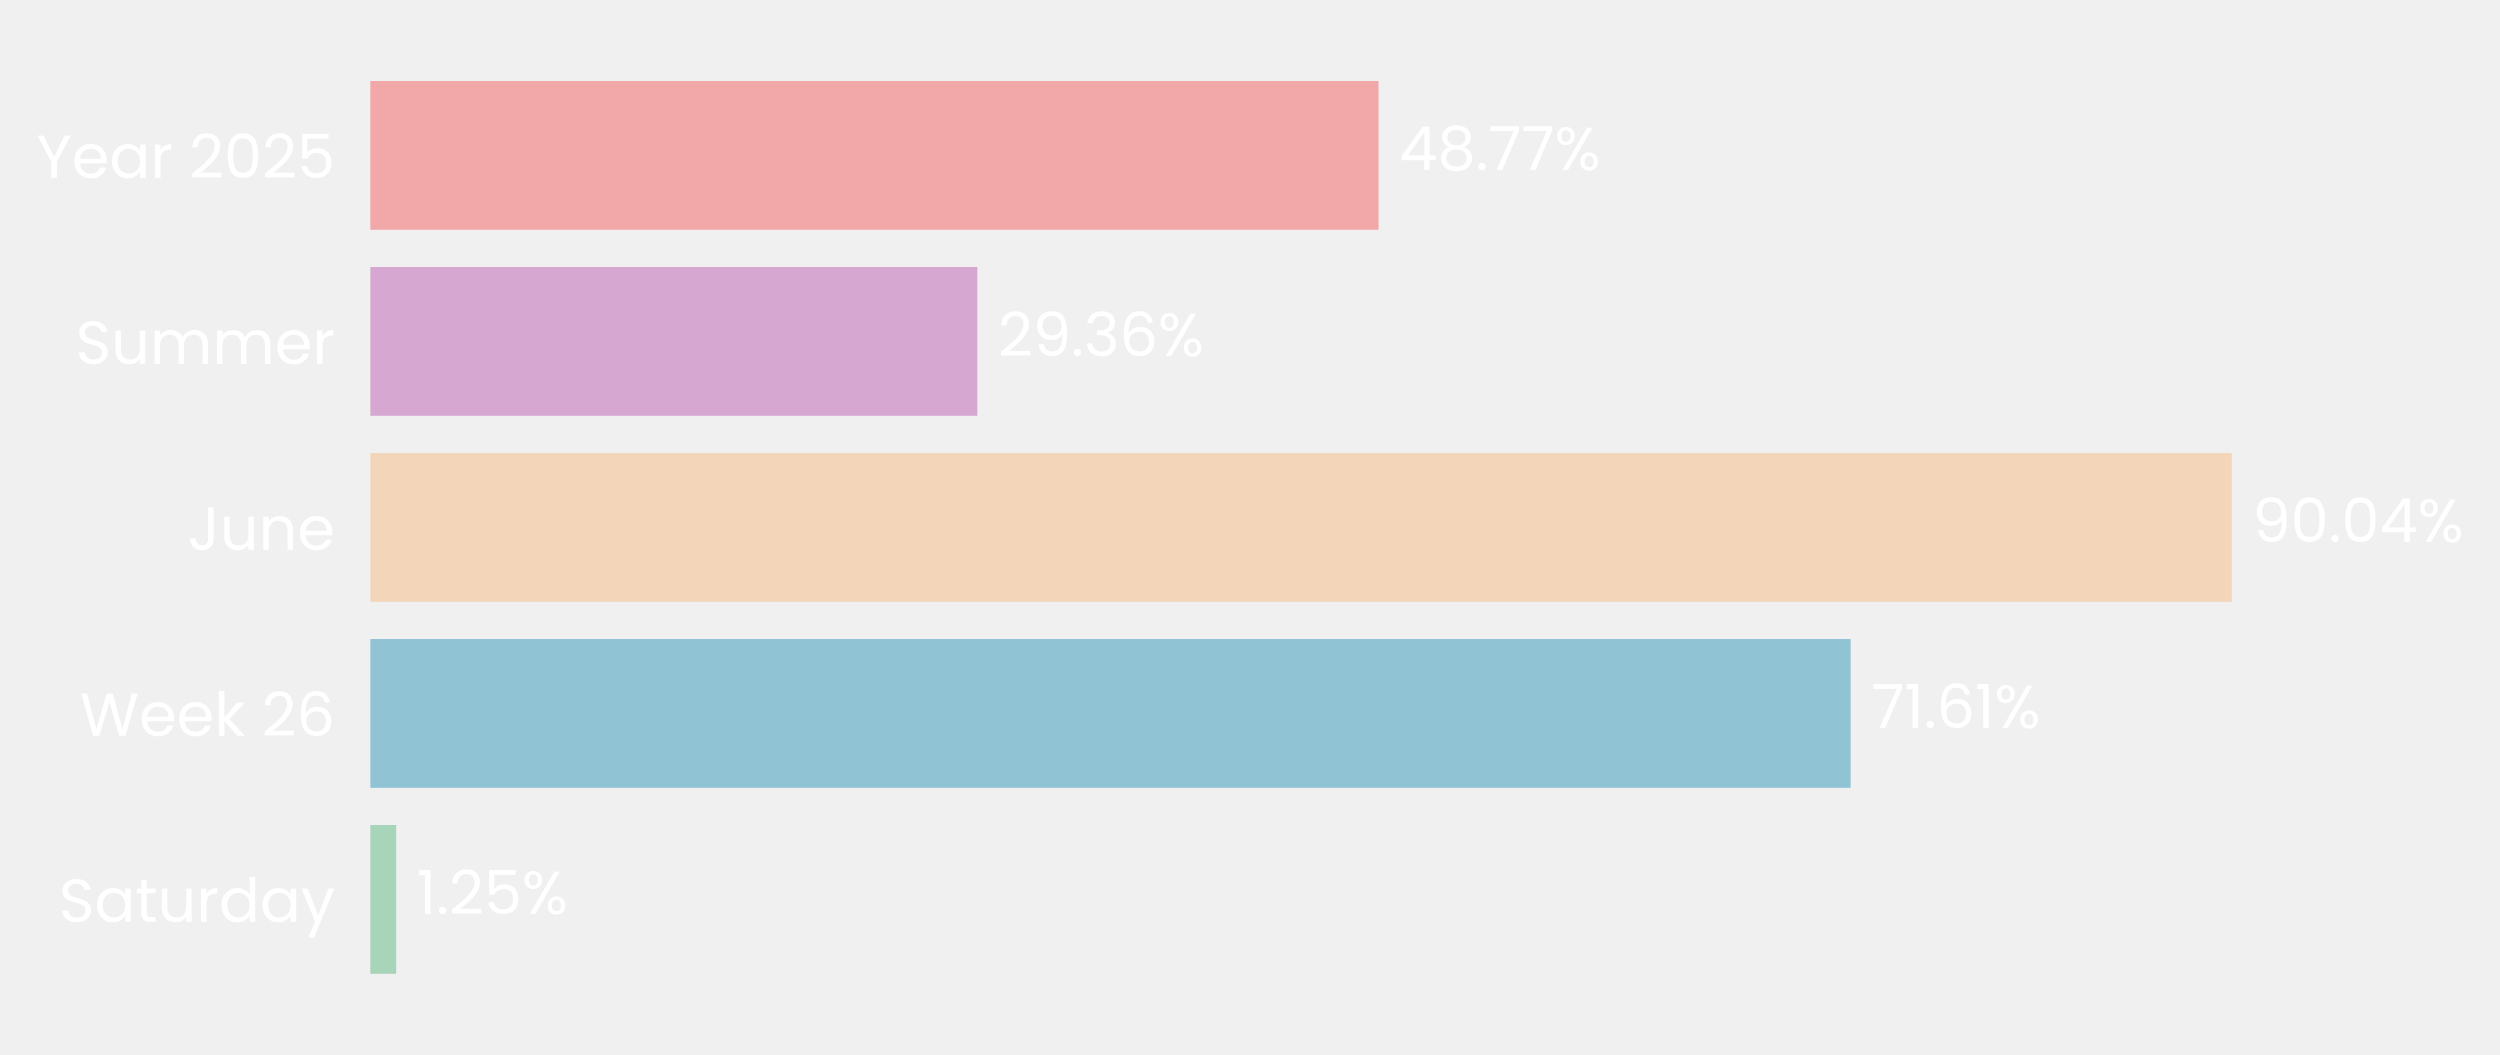
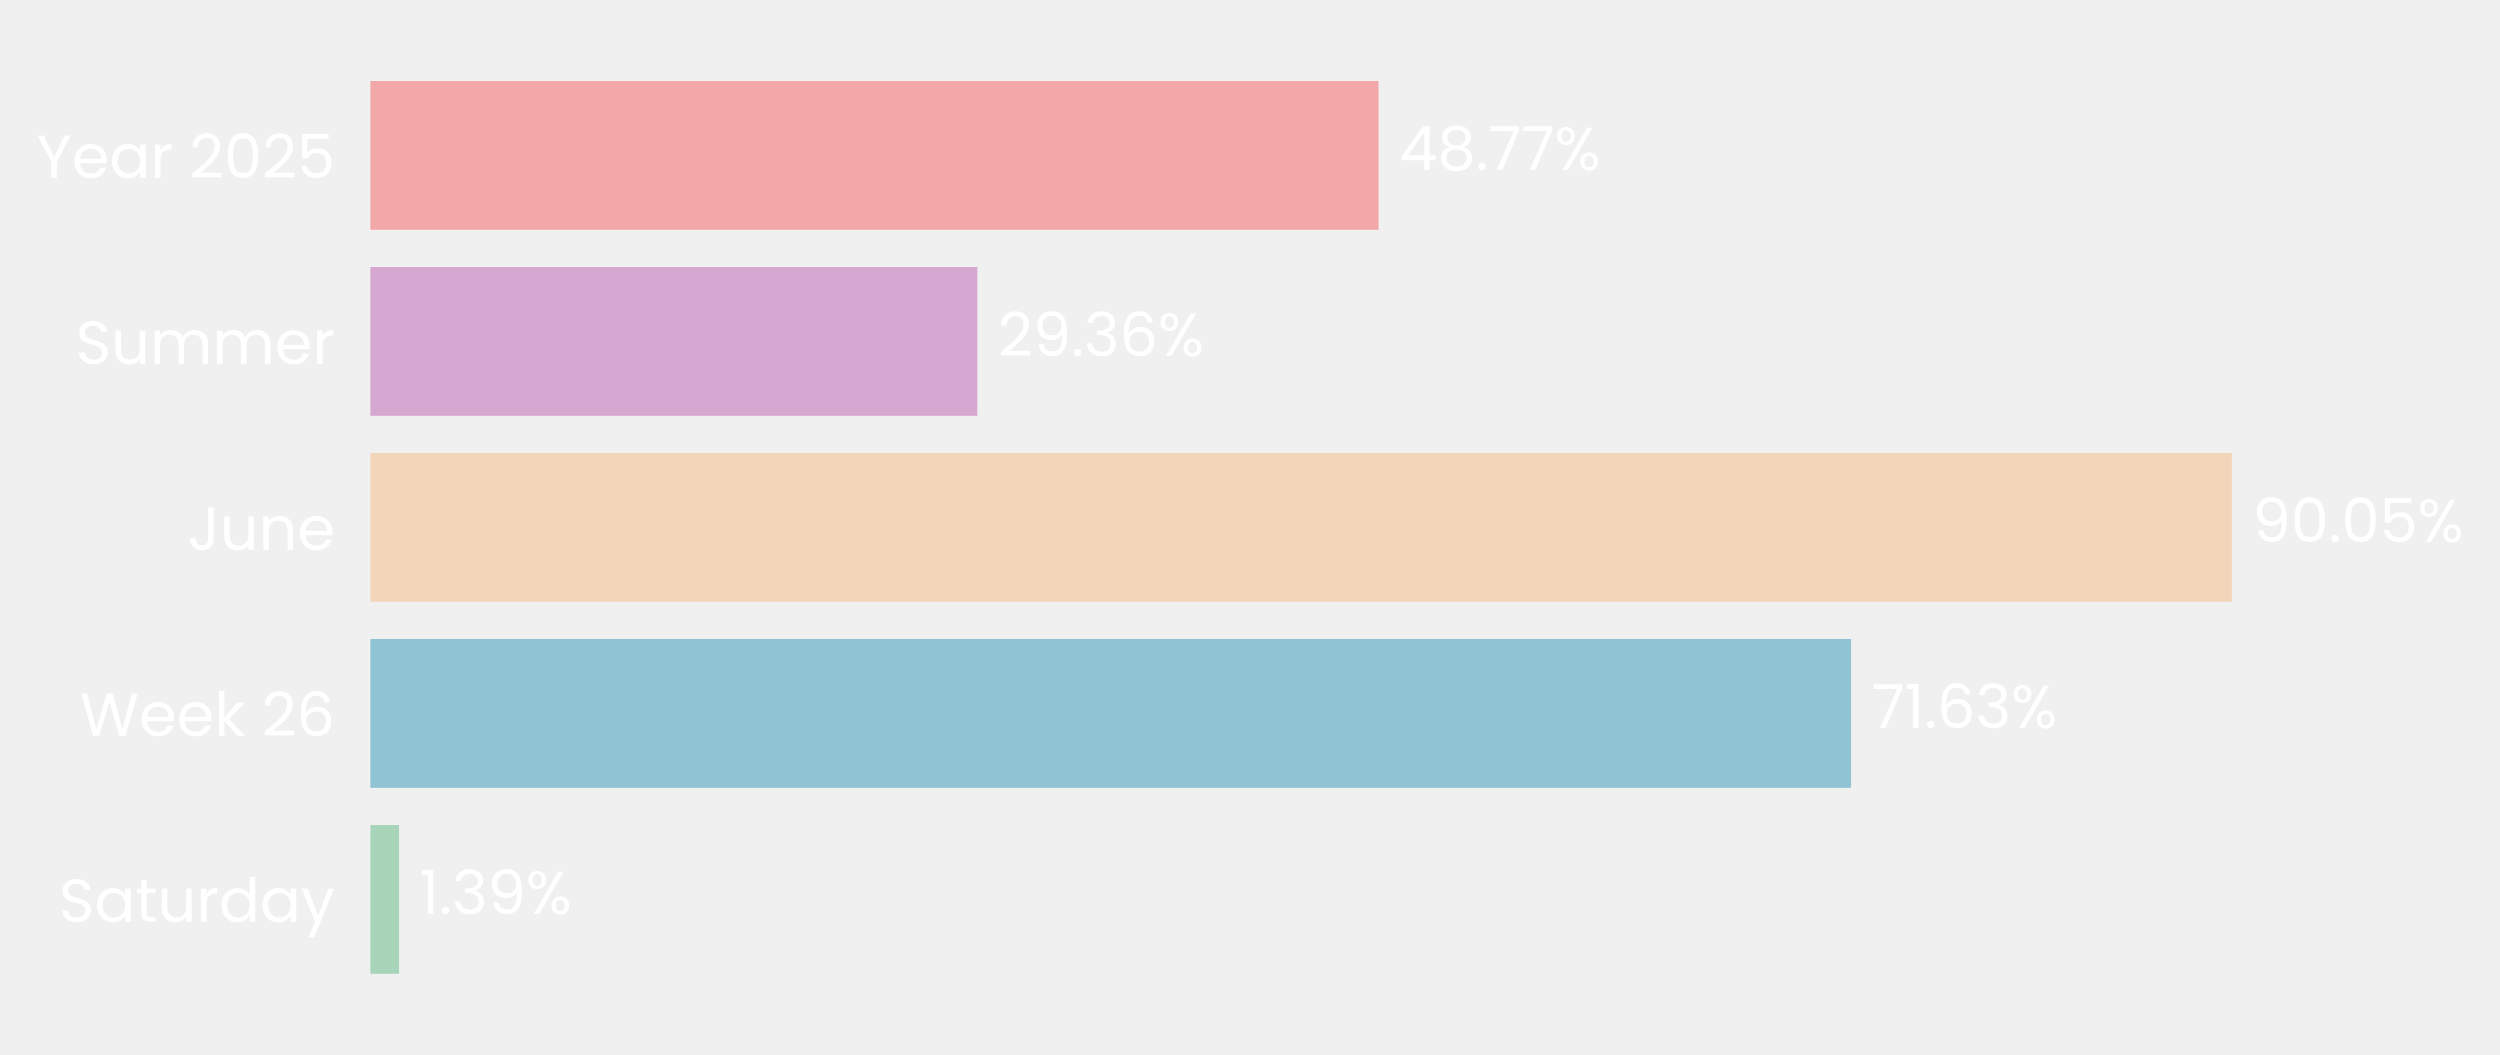
- <svg xmlns="http://www.w3.org/2000/svg" xmlns:xlink="http://www.w3.org/1999/xlink" width="494.891pt" height="208.8pt" viewBox="0 0 494.891 208.8" version="1.1">
+ <svg xmlns="http://www.w3.org/2000/svg" xmlns:xlink="http://www.w3.org/1999/xlink" width="494.88pt" height="208.8pt" viewBox="0 0 494.88 208.8" version="1.1">
  <defs>
    <style type="text/css">*{stroke-linejoin: round; stroke-linecap: butt}</style>
  </defs>
  <g id="figure_1">
    <g id="patch_1">
-       <path d="M 0 208.8  L 494.891 208.8  L 494.891 0  L 0 0  L 0 208.8  z " style="fill: none" />
+       <path d="M 0 208.8  L 494.88 208.8  L 494.88 0  L 0 0  L 0 208.8  z " style="fill: none" />
    </g>
    <g id="axes_1">
      <g id="patch_2">
-         <path d="M 73.311 201.6  L 482.543 201.6  L 482.543 7.2  L 73.311 7.2  L 73.311 201.6  z " style="fill: none" />
+         <path d="M 73.311 201.6  L 482.524 201.6  L 482.524 7.2  L 73.311 7.2  L 73.311 201.6  z " style="fill: none" />
      </g>
      <g id="patch_3">
-         <path d="M 73.311 192.764  L 78.427 192.764  L 78.427 163.309  L 73.311 163.309  z " clip-path="url(#pd99819f8c6)" style="fill: #a8d5ba" />
+         <path d="M 73.311 192.764  L 78.995 192.764  L 78.995 163.309  L 73.311 163.309  z " clip-path="url(#p400a4bab91)" style="fill: #a8d5ba" />
      </g>
      <g id="patch_4">
-         <path d="M 73.311 155.945  L 366.35 155.945  L 366.35 126.491  L 73.311 126.491  z " clip-path="url(#pd99819f8c6)" style="fill: #90c3d4" />
+         <path d="M 73.311 155.945  L 366.418 155.945  L 366.418 126.491  L 73.311 126.491  z " clip-path="url(#p400a4bab91)" style="fill: #90c3d4" />
      </g>
      <g id="patch_5">
-         <path d="M 73.311 119.127  L 441.79 119.127  L 441.79 89.673  L 73.311 89.673  z " clip-path="url(#pd99819f8c6)" style="fill: #f3d6ba" />
+         <path d="M 73.311 119.127  L 441.793 119.127  L 441.793 89.673  L 73.311 89.673  z " clip-path="url(#p400a4bab91)" style="fill: #f3d6ba" />
      </g>
      <g id="patch_6">
-         <path d="M 73.311 82.309  L 193.467 82.309  L 193.467 52.855  L 73.311 52.855  z " clip-path="url(#pd99819f8c6)" style="fill: #d6a8d1" />
+         <path d="M 73.311 82.309  L 193.468 82.309  L 193.468 52.855  L 73.311 52.855  z " clip-path="url(#p400a4bab91)" style="fill: #d6a8d1" />
      </g>
      <g id="patch_7">
-         <path d="M 73.311 45.491  L 272.896 45.491  L 272.896 16.036  L 73.311 16.036  z " clip-path="url(#pd99819f8c6)" style="fill: #f2a8a8" />
+         <path d="M 73.311 45.491  L 272.888 45.491  L 272.888 16.036  L 73.311 16.036  z " clip-path="url(#p400a4bab91)" style="fill: #f2a8a8" />
      </g>
      <g id="matplotlib.axis_1">
        <g id="ytick_1">
          <g id="text_1">
            <g style="fill: #ffffff" transform="translate(11.65312 182.4764) scale(0.12 -0.12)">
              <defs>
                <path id="Poppins-Regular-53" d="M 1907 -45  Q 1466 -45 1117 112  Q 768 269 569 547  Q 371 826 365 1190  L 986 1190  Q 1018 877 1245 662  Q 1472 448 1907 448  Q 2323 448 2563 656  Q 2803 864 2803 1190  Q 2803 1446 2662 1606  Q 2522 1766 2310 1849  Q 2099 1933 1741 2029  Q 1299 2144 1033 2259  Q 768 2374 579 2620  Q 390 2867 390 3283  Q 390 3648 576 3929  Q 762 4211 1098 4364  Q 1434 4518 1869 4518  Q 2496 4518 2896 4204  Q 3296 3891 3347 3373  L 2707 3373  Q 2675 3629 2438 3824  Q 2202 4019 1811 4019  Q 1446 4019 1216 3830  Q 986 3642 986 3302  Q 986 3059 1123 2905  Q 1261 2752 1462 2672  Q 1664 2592 2029 2490  Q 2470 2368 2739 2249  Q 3008 2131 3200 1884  Q 3392 1638 3392 1216  Q 3392 890 3219 602  Q 3046 314 2707 134  Q 2368 -45 1907 -45  z " transform="scale(0.015625)" />
                <path id="Poppins-Regular-61" d="M 275 1766  Q 275 2304 492 2710  Q 710 3117 1091 3341  Q 1472 3565 1939 3565  Q 2400 3565 2739 3366  Q 3078 3168 3245 2867  L 3245 3507  L 3834 3507  L 3834 0  L 3245 0  L 3245 653  Q 3072 346 2729 144  Q 2387 -58 1933 -58  Q 1466 -58 1088 172  Q 710 403 492 819  Q 275 1235 275 1766  z M 3245 1760  Q 3245 2157 3085 2451  Q 2925 2746 2653 2902  Q 2381 3059 2054 3059  Q 1728 3059 1459 2905  Q 1190 2752 1030 2457  Q 870 2163 870 1766  Q 870 1363 1030 1065  Q 1190 768 1459 611  Q 1728 454 2054 454  Q 2381 454 2653 611  Q 2925 768 3085 1065  Q 3245 1363 3245 1760  z " transform="scale(0.015625)" />
                <path id="Poppins-Regular-74" d="M 1203 3027  L 1203 960  Q 1203 704 1312 598  Q 1421 493 1690 493  L 2118 493  L 2118 0  L 1594 0  Q 1107 0 864 224  Q 621 448 621 960  L 621 3027  L 166 3027  L 166 3507  L 621 3507  L 621 4390  L 1203 4390  L 1203 3507  L 2118 3507  L 2118 3027  L 1203 3027  z " transform="scale(0.015625)" />
                <path id="Poppins-Regular-75" d="M 3603 3507  L 3603 0  L 3021 0  L 3021 518  Q 2854 250 2556 99  Q 2259 -51 1901 -51  Q 1491 -51 1164 118  Q 838 288 649 627  Q 461 966 461 1453  L 461 3507  L 1037 3507  L 1037 1530  Q 1037 1011 1299 732  Q 1562 454 2016 454  Q 2483 454 2752 742  Q 3021 1030 3021 1581  L 3021 3507  L 3603 3507  z " transform="scale(0.015625)" />
                <path id="Poppins-Regular-72" d="M 1075 2938  Q 1229 3238 1513 3404  Q 1798 3571 2208 3571  L 2208 2970  L 2054 2970  Q 1075 2970 1075 1907  L 1075 0  L 493 0  L 493 3507  L 1075 3507  L 1075 2938  z " transform="scale(0.015625)" />
                <path id="Poppins-Regular-64" d="M 275 1766  Q 275 2304 492 2710  Q 710 3117 1091 3341  Q 1472 3565 1946 3565  Q 2355 3565 2707 3376  Q 3059 3187 3245 2880  L 3245 4736  L 3834 4736  L 3834 0  L 3245 0  L 3245 659  Q 3072 346 2733 144  Q 2394 -58 1939 -58  Q 1472 -58 1091 172  Q 710 403 492 819  Q 275 1235 275 1766  z M 3245 1760  Q 3245 2157 3085 2451  Q 2925 2746 2653 2902  Q 2381 3059 2054 3059  Q 1728 3059 1459 2905  Q 1190 2752 1030 2457  Q 870 2163 870 1766  Q 870 1363 1030 1065  Q 1190 768 1459 611  Q 1728 454 2054 454  Q 2381 454 2653 611  Q 2925 768 3085 1065  Q 3245 1363 3245 1760  z " transform="scale(0.015625)" />
                <path id="Poppins-Regular-79" d="M 3514 3507  L 1402 -1651  L 800 -1651  L 1491 38  L 77 3507  L 723 3507  L 1824 666  L 2912 3507  L 3514 3507  z " transform="scale(0.015625)" />
              </defs>
              <use xlink:href="#Poppins-Regular-53" />
              <use xlink:href="#Poppins-Regular-61" transform="translate(58.7 0)" />
              <use xlink:href="#Poppins-Regular-74" transform="translate(126.3 0)" />
              <use xlink:href="#Poppins-Regular-75" transform="translate(162.7 0)" />
              <use xlink:href="#Poppins-Regular-72" transform="translate(226.7 0)" />
              <use xlink:href="#Poppins-Regular-64" transform="translate(264 0)" />
              <use xlink:href="#Poppins-Regular-61" transform="translate(331.5999 0)" />
              <use xlink:href="#Poppins-Regular-79" transform="translate(399.1999 0)" />
            </g>
          </g>
        </g>
        <g id="ytick_2">
          <g id="text_2">
            <g style="fill: #ffffff" transform="translate(15.81563 145.6582) scale(0.12 -0.12)">
              <defs>
                <path id="Poppins-Regular-57" d="M 6099 4461  L 4806 0  L 4154 0  L 3117 3590  L 2042 0  L 1395 -6  L 147 4461  L 768 4461  L 1741 678  L 2816 4461  L 3469 4461  L 4493 691  L 5472 4461  L 6099 4461  z " transform="scale(0.015625)" />
                <path id="Poppins-Regular-65" d="M 3693 1888  Q 3693 1722 3674 1536  L 870 1536  Q 902 1018 1225 726  Q 1549 435 2010 435  Q 2387 435 2640 611  Q 2893 787 2995 1082  L 3622 1082  Q 3482 576 3059 259  Q 2637 -58 2010 -58  Q 1510 -58 1116 166  Q 723 390 499 803  Q 275 1216 275 1760  Q 275 2304 492 2713  Q 710 3123 1104 3344  Q 1498 3565 2010 3565  Q 2509 3565 2893 3347  Q 3277 3130 3485 2749  Q 3693 2368 3693 1888  z M 3091 2010  Q 3091 2342 2944 2582  Q 2797 2822 2544 2947  Q 2291 3072 1984 3072  Q 1542 3072 1232 2790  Q 922 2509 877 2010  L 3091 2010  z " transform="scale(0.015625)" />
                <path id="Poppins-Regular-6b" d="M 2451 0  L 1075 1549  L 1075 0  L 493 0  L 493 4736  L 1075 4736  L 1075 1952  L 2426 3507  L 3238 3507  L 1587 1760  L 3245 0  L 2451 0  z " transform="scale(0.015625)" />
                <path id="Poppins-Regular-20" transform="scale(0.015625)" />
                <path id="Poppins-Regular-32" d="M 326 467  Q 1139 1120 1600 1539  Q 2061 1958 2377 2416  Q 2694 2874 2694 3315  Q 2694 3731 2492 3971  Q 2291 4211 1843 4211  Q 1408 4211 1168 3939  Q 928 3667 909 3213  L 346 3213  Q 371 3930 780 4320  Q 1190 4710 1837 4710  Q 2496 4710 2883 4345  Q 3270 3981 3270 3341  Q 3270 2810 2953 2307  Q 2637 1805 2233 1424  Q 1830 1043 1203 538  L 3405 538  L 3405 51  L 326 51  L 326 467  z " transform="scale(0.015625)" />
                <path id="Poppins-Regular-36" d="M 2976 3526  Q 2835 4237 2099 4237  Q 1530 4237 1248 3798  Q 966 3360 973 2355  Q 1120 2688 1462 2877  Q 1805 3066 2227 3066  Q 2886 3066 3280 2656  Q 3674 2246 3674 1523  Q 3674 1088 3504 742  Q 3334 397 2992 192  Q 2650 -13 2163 -13  Q 1504 -13 1133 281  Q 762 576 614 1094  Q 467 1613 467 2374  Q 467 4723 2106 4723  Q 2733 4723 3091 4384  Q 3450 4045 3514 3526  L 2976 3526  z M 2106 2573  Q 1830 2573 1587 2461  Q 1344 2349 1193 2121  Q 1043 1894 1043 1568  Q 1043 1082 1324 778  Q 1606 474 2131 474  Q 2579 474 2844 752  Q 3110 1030 3110 1504  Q 3110 2003 2854 2288  Q 2598 2573 2106 2573  z " transform="scale(0.015625)" />
              </defs>
              <use xlink:href="#Poppins-Regular-57" />
              <use xlink:href="#Poppins-Regular-65" transform="translate(97.59999 0)" />
              <use xlink:href="#Poppins-Regular-65" transform="translate(159.6 0)" />
              <use xlink:href="#Poppins-Regular-6b" transform="translate(221.6 0)" />
              <use xlink:href="#Poppins-Regular-20" transform="translate(273.0999 0)" />
              <use xlink:href="#Poppins-Regular-32" transform="translate(299.7999 0)" />
              <use xlink:href="#Poppins-Regular-36" transform="translate(357.2999 0)" />
            </g>
          </g>
        </g>
        <g id="ytick_3">
          <g id="text_3">
            <g style="fill: #ffffff" transform="translate(37.15125 108.84) scale(0.12 -0.12)">
              <defs>
                <path id="Poppins-Regular-4a" d="M 2739 4461  L 2739 1165  Q 2739 614 2400 284  Q 2061 -45 1504 -45  Q 941 -45 601 291  Q 262 627 262 1210  L 845 1210  Q 851 883 1014 678  Q 1178 474 1504 474  Q 1830 474 1990 669  Q 2150 864 2150 1165  L 2150 4461  L 2739 4461  z " transform="scale(0.015625)" />
                <path id="Poppins-Regular-6e" d="M 2202 3571  Q 2842 3571 3238 3184  Q 3635 2797 3635 2067  L 3635 0  L 3059 0  L 3059 1984  Q 3059 2509 2796 2787  Q 2534 3066 2080 3066  Q 1619 3066 1347 2778  Q 1075 2490 1075 1939  L 1075 0  L 493 0  L 493 3507  L 1075 3507  L 1075 3008  Q 1248 3277 1545 3424  Q 1843 3571 2202 3571  z " transform="scale(0.015625)" />
              </defs>
              <use xlink:href="#Poppins-Regular-4a" />
              <use xlink:href="#Poppins-Regular-75" transform="translate(52.99999 0)" />
              <use xlink:href="#Poppins-Regular-6e" transform="translate(117 0)" />
              <use xlink:href="#Poppins-Regular-65" transform="translate(181 0)" />
            </g>
          </g>
        </g>
        <g id="ytick_4">
          <g id="text_4">
            <g style="fill: #ffffff" transform="translate(14.95125 72.02182) scale(0.12 -0.12)">
              <defs>
                <path id="Poppins-Regular-6d" d="M 4710 3571  Q 5120 3571 5440 3401  Q 5760 3232 5945 2893  Q 6131 2554 6131 2067  L 6131 0  L 5555 0  L 5555 1984  Q 5555 2509 5296 2787  Q 5037 3066 4595 3066  Q 4141 3066 3872 2774  Q 3603 2483 3603 1933  L 3603 0  L 3027 0  L 3027 1984  Q 3027 2509 2768 2787  Q 2509 3066 2067 3066  Q 1613 3066 1344 2774  Q 1075 2483 1075 1933  L 1075 0  L 493 0  L 493 3507  L 1075 3507  L 1075 3002  Q 1248 3277 1539 3424  Q 1830 3571 2182 3571  Q 2624 3571 2963 3372  Q 3302 3174 3469 2790  Q 3616 3162 3955 3366  Q 4294 3571 4710 3571  z " transform="scale(0.015625)" />
              </defs>
              <use xlink:href="#Poppins-Regular-53" />
              <use xlink:href="#Poppins-Regular-75" transform="translate(58.7 0)" />
              <use xlink:href="#Poppins-Regular-6d" transform="translate(122.7 0)" />
              <use xlink:href="#Poppins-Regular-6d" transform="translate(225.7 0)" />
              <use xlink:href="#Poppins-Regular-65" transform="translate(328.7 0)" />
              <use xlink:href="#Poppins-Regular-72" transform="translate(390.6999 0)" />
            </g>
          </g>
        </g>
        <g id="ytick_5">
          <g id="text_5">
            <g style="fill: #ffffff" transform="translate(7.2 35.20364) scale(0.12 -0.12)">
              <defs>
                <path id="Poppins-Regular-59" d="M 3616 4461  L 2163 1683  L 2163 0  L 1581 0  L 1581 1683  L 122 4461  L 768 4461  L 1869 2202  L 2970 4461  L 3616 4461  z " transform="scale(0.015625)" />
                <path id="Poppins-Regular-30" d="M 397 2362  Q 397 3462 755 4080  Q 1114 4698 2010 4698  Q 2899 4698 3257 4080  Q 3616 3462 3616 2362  Q 3616 1242 3257 621  Q 2899 0 2010 0  Q 1114 0 755 621  Q 397 1242 397 2362  z M 3040 2362  Q 3040 2918 2966 3305  Q 2893 3693 2665 3929  Q 2438 4166 2010 4166  Q 1574 4166 1347 3929  Q 1120 3693 1046 3305  Q 973 2918 973 2362  Q 973 1786 1046 1395  Q 1120 1005 1347 768  Q 1574 531 2010 531  Q 2438 531 2665 768  Q 2893 1005 2966 1395  Q 3040 1786 3040 2362  z " transform="scale(0.015625)" />
                <path id="Poppins-Regular-35" d="M 3347 4122  L 1101 4122  L 1101 2662  Q 1248 2867 1536 2998  Q 1824 3130 2157 3130  Q 2688 3130 3021 2909  Q 3354 2688 3498 2339  Q 3642 1990 3642 1600  Q 3642 1139 3469 774  Q 3296 410 2941 198  Q 2586 -13 2061 -13  Q 1389 -13 973 332  Q 557 678 467 1254  L 1037 1254  Q 1120 890 1389 685  Q 1658 480 2067 480  Q 2573 480 2829 784  Q 3085 1088 3085 1587  Q 3085 2086 2829 2358  Q 2573 2630 2074 2630  Q 1734 2630 1481 2467  Q 1229 2304 1114 2022  L 563 2022  L 563 4634  L 3347 4634  L 3347 4122  z " transform="scale(0.015625)" />
              </defs>
              <use xlink:href="#Poppins-Regular-59" />
              <use xlink:href="#Poppins-Regular-65" transform="translate(58.39999 0)" />
              <use xlink:href="#Poppins-Regular-61" transform="translate(120.4 0)" />
              <use xlink:href="#Poppins-Regular-72" transform="translate(188 0)" />
              <use xlink:href="#Poppins-Regular-20" transform="translate(225.3 0)" />
              <use xlink:href="#Poppins-Regular-32" transform="translate(252 0)" />
              <use xlink:href="#Poppins-Regular-30" transform="translate(309.4999 0)" />
              <use xlink:href="#Poppins-Regular-32" transform="translate(372.2999 0)" />
              <use xlink:href="#Poppins-Regular-35" transform="translate(429.7999 0)" />
            </g>
          </g>
        </g>
      </g>
      <g id="text_6">
-         <g style="fill: #ffffff" transform="translate(82.51895 180.9164) scale(0.12 -0.12)">
+         <g style="fill: #ffffff" transform="translate(83.0869 180.9164) scale(0.12 -0.12)">
          <defs>
            <path id="Poppins-Regular-31" d="M 243 4096  L 243 4627  L 1446 4627  L 1446 0  L 858 0  L 858 4096  L 243 4096  z " transform="scale(0.015625)" />
            <path id="Poppins-Regular-2e" d="M 678 -38  Q 512 -38 397 77  Q 282 192 282 358  Q 282 525 397 640  Q 512 755 678 755  Q 838 755 950 640  Q 1062 525 1062 358  Q 1062 192 950 77  Q 838 -38 678 -38  z " transform="scale(0.015625)" />
+             <path id="Poppins-Regular-33" d="M 384 3462  Q 429 4051 838 4384  Q 1248 4717 1901 4717  Q 2336 4717 2653 4560  Q 2970 4403 3133 4134  Q 3296 3866 3296 3526  Q 3296 3130 3069 2842  Q 2842 2554 2477 2470  L 2477 2438  Q 2893 2336 3136 2035  Q 3379 1734 3379 1248  Q 3379 883 3212 592  Q 3046 301 2713 134  Q 2381 -32 1914 -32  Q 1235 -32 800 323  Q 365 678 314 1331  L 877 1331  Q 922 947 1190 704  Q 1459 461 1907 461  Q 2355 461 2588 694  Q 2822 928 2822 1299  Q 2822 1779 2502 1990  Q 2182 2202 1536 2202  L 1389 2202  L 1389 2688  L 1542 2688  Q 2131 2694 2432 2883  Q 2733 3072 2733 3469  Q 2733 3808 2512 4013  Q 2291 4218 1882 4218  Q 1485 4218 1241 4013  Q 998 3808 954 3462  L 384 3462  z " transform="scale(0.015625)" />
+             <path id="Poppins-Regular-39" d="M 1146 1242  Q 1210 877 1443 678  Q 1677 480 2074 480  Q 2605 480 2857 896  Q 3110 1312 3098 2298  Q 2963 2010 2649 1846  Q 2336 1683 1952 1683  Q 1523 1683 1187 1859  Q 851 2035 659 2374  Q 467 2714 467 3194  Q 467 3878 864 4297  Q 1261 4717 1990 4717  Q 2886 4717 3248 4134  Q 3610 3552 3610 2400  Q 3610 1594 3466 1069  Q 3322 544 2979 269  Q 2637 -6 2042 -6  Q 1389 -6 1024 346  Q 659 698 608 1242  L 1146 1242  z M 2048 2176  Q 2477 2176 2752 2441  Q 3027 2707 3027 3162  Q 3027 3642 2758 3936  Q 2490 4230 2003 4230  Q 1555 4230 1289 3948  Q 1024 3667 1024 3206  Q 1024 2739 1286 2457  Q 1549 2176 2048 2176  z " transform="scale(0.015625)" />
            <path id="Poppins-Regular-25" d="M 269 3584  Q 269 4019 531 4278  Q 794 4538 1203 4538  Q 1613 4538 1875 4278  Q 2138 4019 2138 3584  Q 2138 3142 1875 2883  Q 1613 2624 1203 2624  Q 794 2624 531 2883  Q 269 3142 269 3584  z M 4006 4467  L 1414 0  L 838 0  L 3430 4467  L 4006 4467  z M 1203 4179  Q 986 4179 861 4028  Q 736 3878 736 3584  Q 736 3290 861 3136  Q 986 2982 1203 2982  Q 1421 2982 1549 3139  Q 1677 3296 1677 3584  Q 1677 3878 1549 4028  Q 1421 4179 1203 4179  z M 2720 883  Q 2720 1325 2982 1584  Q 3245 1843 3654 1843  Q 4064 1843 4323 1584  Q 4582 1325 4582 883  Q 4582 448 4323 185  Q 4064 -77 3654 -77  Q 3245 -77 2982 182  Q 2720 442 2720 883  z M 3648 1478  Q 3430 1478 3302 1328  Q 3174 1178 3174 883  Q 3174 595 3302 444  Q 3430 294 3648 294  Q 3866 294 3994 444  Q 4122 595 4122 883  Q 4122 1178 3994 1328  Q 3866 1478 3648 1478  z " transform="scale(0.015625)" />
          </defs>
          <use xlink:href="#Poppins-Regular-31" />
          <use xlink:href="#Poppins-Regular-2e" transform="translate(31.99998 0)" />
-           <use xlink:href="#Poppins-Regular-32" transform="translate(52.99997 0)" />
-           <use xlink:href="#Poppins-Regular-35" transform="translate(110.5 0)" />
-           <use xlink:href="#Poppins-Regular-25" transform="translate(173.2999 0)" />
+           <use xlink:href="#Poppins-Regular-33" transform="translate(52.99997 0)" />
+           <use xlink:href="#Poppins-Regular-39" transform="translate(111.9 0)" />
+           <use xlink:href="#Poppins-Regular-25" transform="translate(174.8999 0)" />
        </g>
      </g>
      <g id="text_7">
-         <g style="fill: #ffffff" transform="translate(370.4424 144.0982) scale(0.12 -0.12)">
+         <g style="fill: #ffffff" transform="translate(370.5104 144.0982) scale(0.12 -0.12)">
          <defs>
            <path id="Poppins-Regular-37" d="M 3245 4173  L 1466 0  L 877 0  L 2682 4115  L 211 4115  L 211 4614  L 3245 4614  L 3245 4173  z " transform="scale(0.015625)" />
          </defs>
          <use xlink:href="#Poppins-Regular-37" />
          <use xlink:href="#Poppins-Regular-31" transform="translate(54.59999 0)" />
          <use xlink:href="#Poppins-Regular-2e" transform="translate(86.59998 0)" />
          <use xlink:href="#Poppins-Regular-36" transform="translate(107.6 0)" />
-           <use xlink:href="#Poppins-Regular-31" transform="translate(171.0999 0)" />
-           <use xlink:href="#Poppins-Regular-25" transform="translate(203.0999 0)" />
+           <use xlink:href="#Poppins-Regular-33" transform="translate(171.0999 0)" />
+           <use xlink:href="#Poppins-Regular-25" transform="translate(229.9999 0)" />
        </g>
      </g>
      <g id="text_8">
-         <g style="fill: #ffffff" transform="translate(445.8822 107.28) scale(0.12 -0.12)">
-           <defs>
-             <path id="Poppins-Regular-39" d="M 1146 1242  Q 1210 877 1443 678  Q 1677 480 2074 480  Q 2605 480 2857 896  Q 3110 1312 3098 2298  Q 2963 2010 2649 1846  Q 2336 1683 1952 1683  Q 1523 1683 1187 1859  Q 851 2035 659 2374  Q 467 2714 467 3194  Q 467 3878 864 4297  Q 1261 4717 1990 4717  Q 2886 4717 3248 4134  Q 3610 3552 3610 2400  Q 3610 1594 3466 1069  Q 3322 544 2979 269  Q 2637 -6 2042 -6  Q 1389 -6 1024 346  Q 659 698 608 1242  L 1146 1242  z M 2048 2176  Q 2477 2176 2752 2441  Q 3027 2707 3027 3162  Q 3027 3642 2758 3936  Q 2490 4230 2003 4230  Q 1555 4230 1289 3948  Q 1024 3667 1024 3206  Q 1024 2739 1286 2457  Q 1549 2176 2048 2176  z " transform="scale(0.015625)" />
-             <path id="Poppins-Regular-34" d="M 256 1030  L 256 1472  L 2502 4582  L 3200 4582  L 3200 1536  L 3840 1536  L 3840 1030  L 3200 1030  L 3200 0  L 2624 0  L 2624 1030  L 256 1030  z M 2650 3974  L 928 1536  L 2650 1536  L 2650 3974  z " transform="scale(0.015625)" />
-           </defs>
+         <g style="fill: #ffffff" transform="translate(445.8847 107.28) scale(0.12 -0.12)">
          <use xlink:href="#Poppins-Regular-39" />
          <use xlink:href="#Poppins-Regular-30" transform="translate(62.99999 0)" />
          <use xlink:href="#Poppins-Regular-2e" transform="translate(125.8 0)" />
          <use xlink:href="#Poppins-Regular-30" transform="translate(146.8 0)" />
-           <use xlink:href="#Poppins-Regular-34" transform="translate(209.5999 0)" />
-           <use xlink:href="#Poppins-Regular-25" transform="translate(272.4999 0)" />
+           <use xlink:href="#Poppins-Regular-35" transform="translate(209.5999 0)" />
+           <use xlink:href="#Poppins-Regular-25" transform="translate(272.3999 0)" />
        </g>
      </g>
      <g id="text_9">
-         <g style="fill: #ffffff" transform="translate(197.5596 70.46182) scale(0.12 -0.12)">
-           <defs>
-             <path id="Poppins-Regular-33" d="M 384 3462  Q 429 4051 838 4384  Q 1248 4717 1901 4717  Q 2336 4717 2653 4560  Q 2970 4403 3133 4134  Q 3296 3866 3296 3526  Q 3296 3130 3069 2842  Q 2842 2554 2477 2470  L 2477 2438  Q 2893 2336 3136 2035  Q 3379 1734 3379 1248  Q 3379 883 3212 592  Q 3046 301 2713 134  Q 2381 -32 1914 -32  Q 1235 -32 800 323  Q 365 678 314 1331  L 877 1331  Q 922 947 1190 704  Q 1459 461 1907 461  Q 2355 461 2588 694  Q 2822 928 2822 1299  Q 2822 1779 2502 1990  Q 2182 2202 1536 2202  L 1389 2202  L 1389 2688  L 1542 2688  Q 2131 2694 2432 2883  Q 2733 3072 2733 3469  Q 2733 3808 2512 4013  Q 2291 4218 1882 4218  Q 1485 4218 1241 4013  Q 998 3808 954 3462  L 384 3462  z " transform="scale(0.015625)" />
-           </defs>
+         <g style="fill: #ffffff" transform="translate(197.5603 70.46182) scale(0.12 -0.12)">
          <use xlink:href="#Poppins-Regular-32" />
          <use xlink:href="#Poppins-Regular-39" transform="translate(57.49999 0)" />
          <use xlink:href="#Poppins-Regular-2e" transform="translate(120.5 0)" />
          <use xlink:href="#Poppins-Regular-33" transform="translate(141.5 0)" />
          <use xlink:href="#Poppins-Regular-36" transform="translate(200.3999 0)" />
          <use xlink:href="#Poppins-Regular-25" transform="translate(263.8999 0)" />
        </g>
      </g>
      <g id="text_10">
-         <g style="fill: #ffffff" transform="translate(276.9879 33.64364) scale(0.12 -0.12)">
+         <g style="fill: #ffffff" transform="translate(276.9804 33.64364) scale(0.12 -0.12)">
          <defs>
+             <path id="Poppins-Regular-34" d="M 256 1030  L 256 1472  L 2502 4582  L 3200 4582  L 3200 1536  L 3840 1536  L 3840 1030  L 3200 1030  L 3200 0  L 2624 0  L 2624 1030  L 256 1030  z M 2650 3974  L 928 1536  L 2650 1536  L 2650 3974  z " transform="scale(0.015625)" />
            <path id="Poppins-Regular-38" d="M 1242 2406  Q 883 2547 691 2816  Q 499 3085 499 3469  Q 499 3814 672 4092  Q 845 4371 1187 4534  Q 1530 4698 2016 4698  Q 2502 4698 2844 4534  Q 3187 4371 3363 4092  Q 3539 3814 3539 3469  Q 3539 3098 3340 2819  Q 3142 2541 2797 2406  Q 3194 2285 3427 1981  Q 3661 1677 3661 1248  Q 3661 832 3456 521  Q 3251 211 2876 41  Q 2502 -128 2016 -128  Q 1530 -128 1162 41  Q 794 211 589 521  Q 384 832 384 1248  Q 384 1677 614 1984  Q 845 2291 1242 2406  z M 2976 3398  Q 2976 3789 2720 4000  Q 2464 4211 2016 4211  Q 1574 4211 1318 4000  Q 1062 3789 1062 3392  Q 1062 3034 1328 2816  Q 1594 2598 2016 2598  Q 2445 2598 2710 2819  Q 2976 3040 2976 3398  z M 2016 2150  Q 1542 2150 1241 1929  Q 941 1709 941 1267  Q 941 858 1232 608  Q 1523 358 2016 358  Q 2509 358 2797 608  Q 3085 858 3085 1267  Q 3085 1696 2790 1923  Q 2496 2150 2016 2150  z " transform="scale(0.015625)" />
          </defs>
          <use xlink:href="#Poppins-Regular-34" />
          <use xlink:href="#Poppins-Regular-38" transform="translate(62.89999 0)" />
          <use xlink:href="#Poppins-Regular-2e" transform="translate(126 0)" />
          <use xlink:href="#Poppins-Regular-37" transform="translate(147 0)" />
          <use xlink:href="#Poppins-Regular-37" transform="translate(201.6 0)" />
          <use xlink:href="#Poppins-Regular-25" transform="translate(256.2 0)" />
        </g>
      </g>
    </g>
  </g>
  <defs>
-     <clipPath id="pd99819f8c6">
-       <rect x="73.311" y="7.2" width="409.231" height="194.4" />
+     <clipPath id="p400a4bab91">
+       <rect x="73.311" y="7.2" width="409.213" height="194.4" />
    </clipPath>
  </defs>
</svg>
